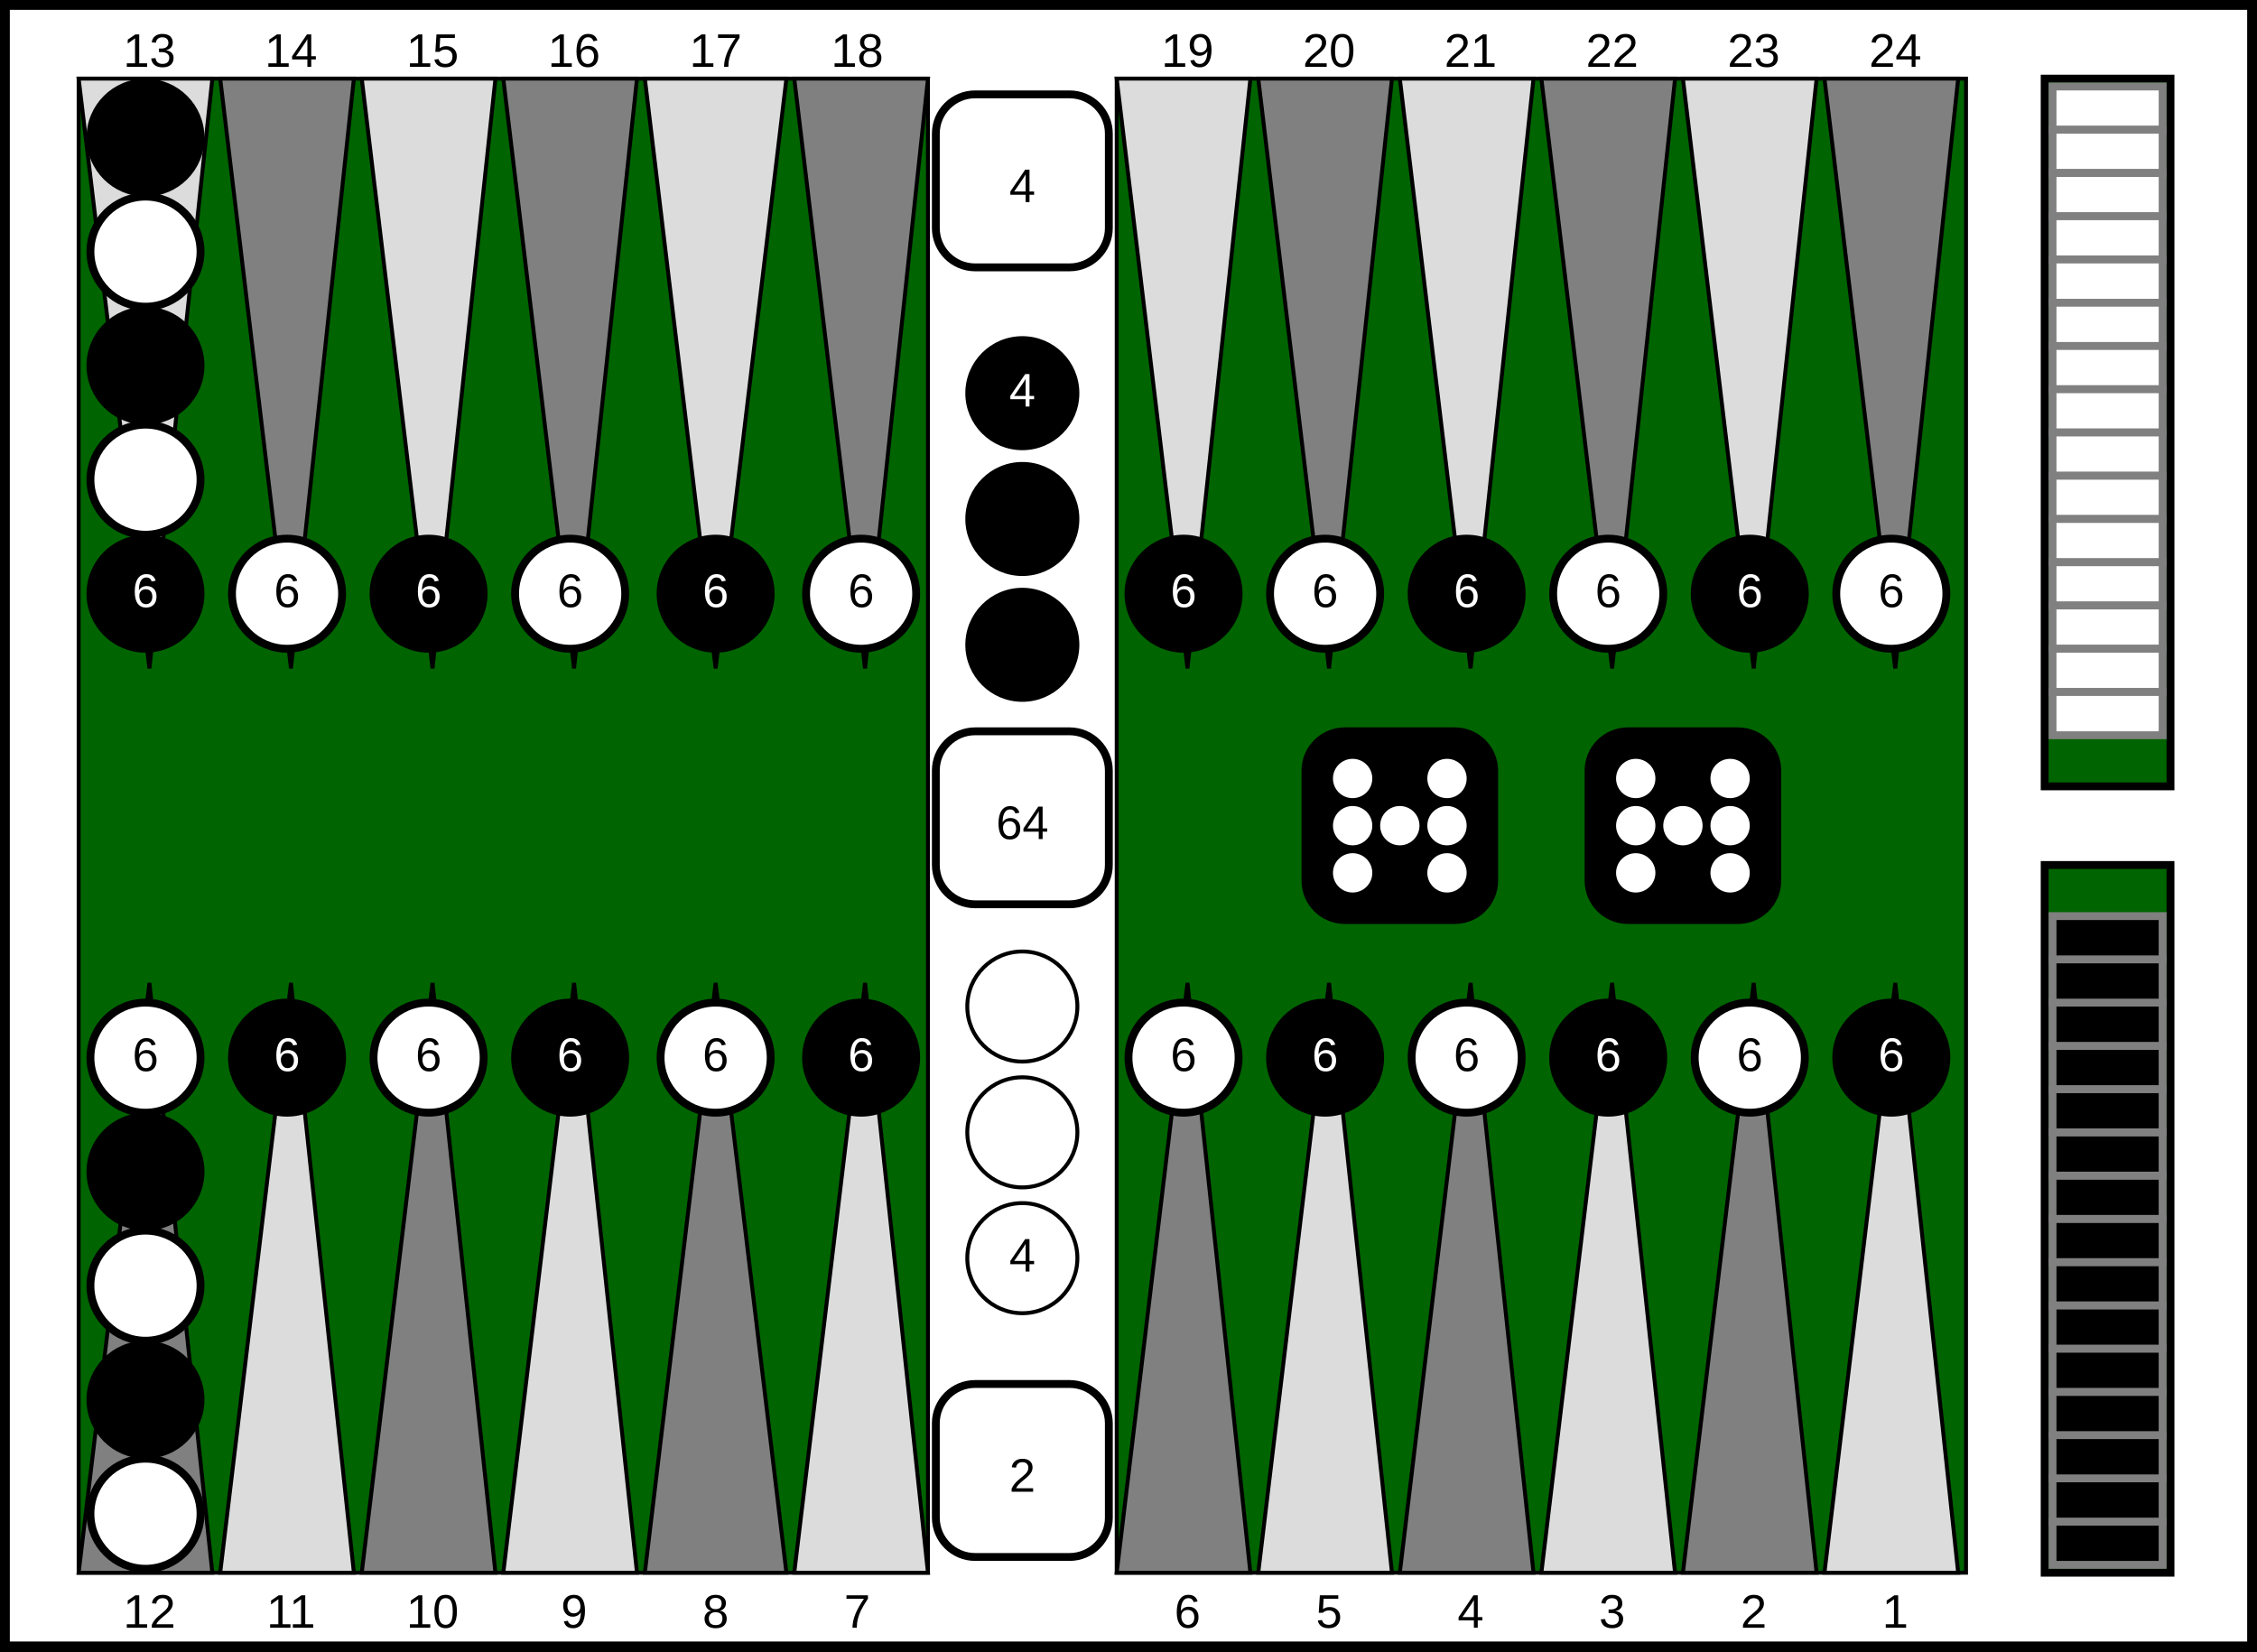
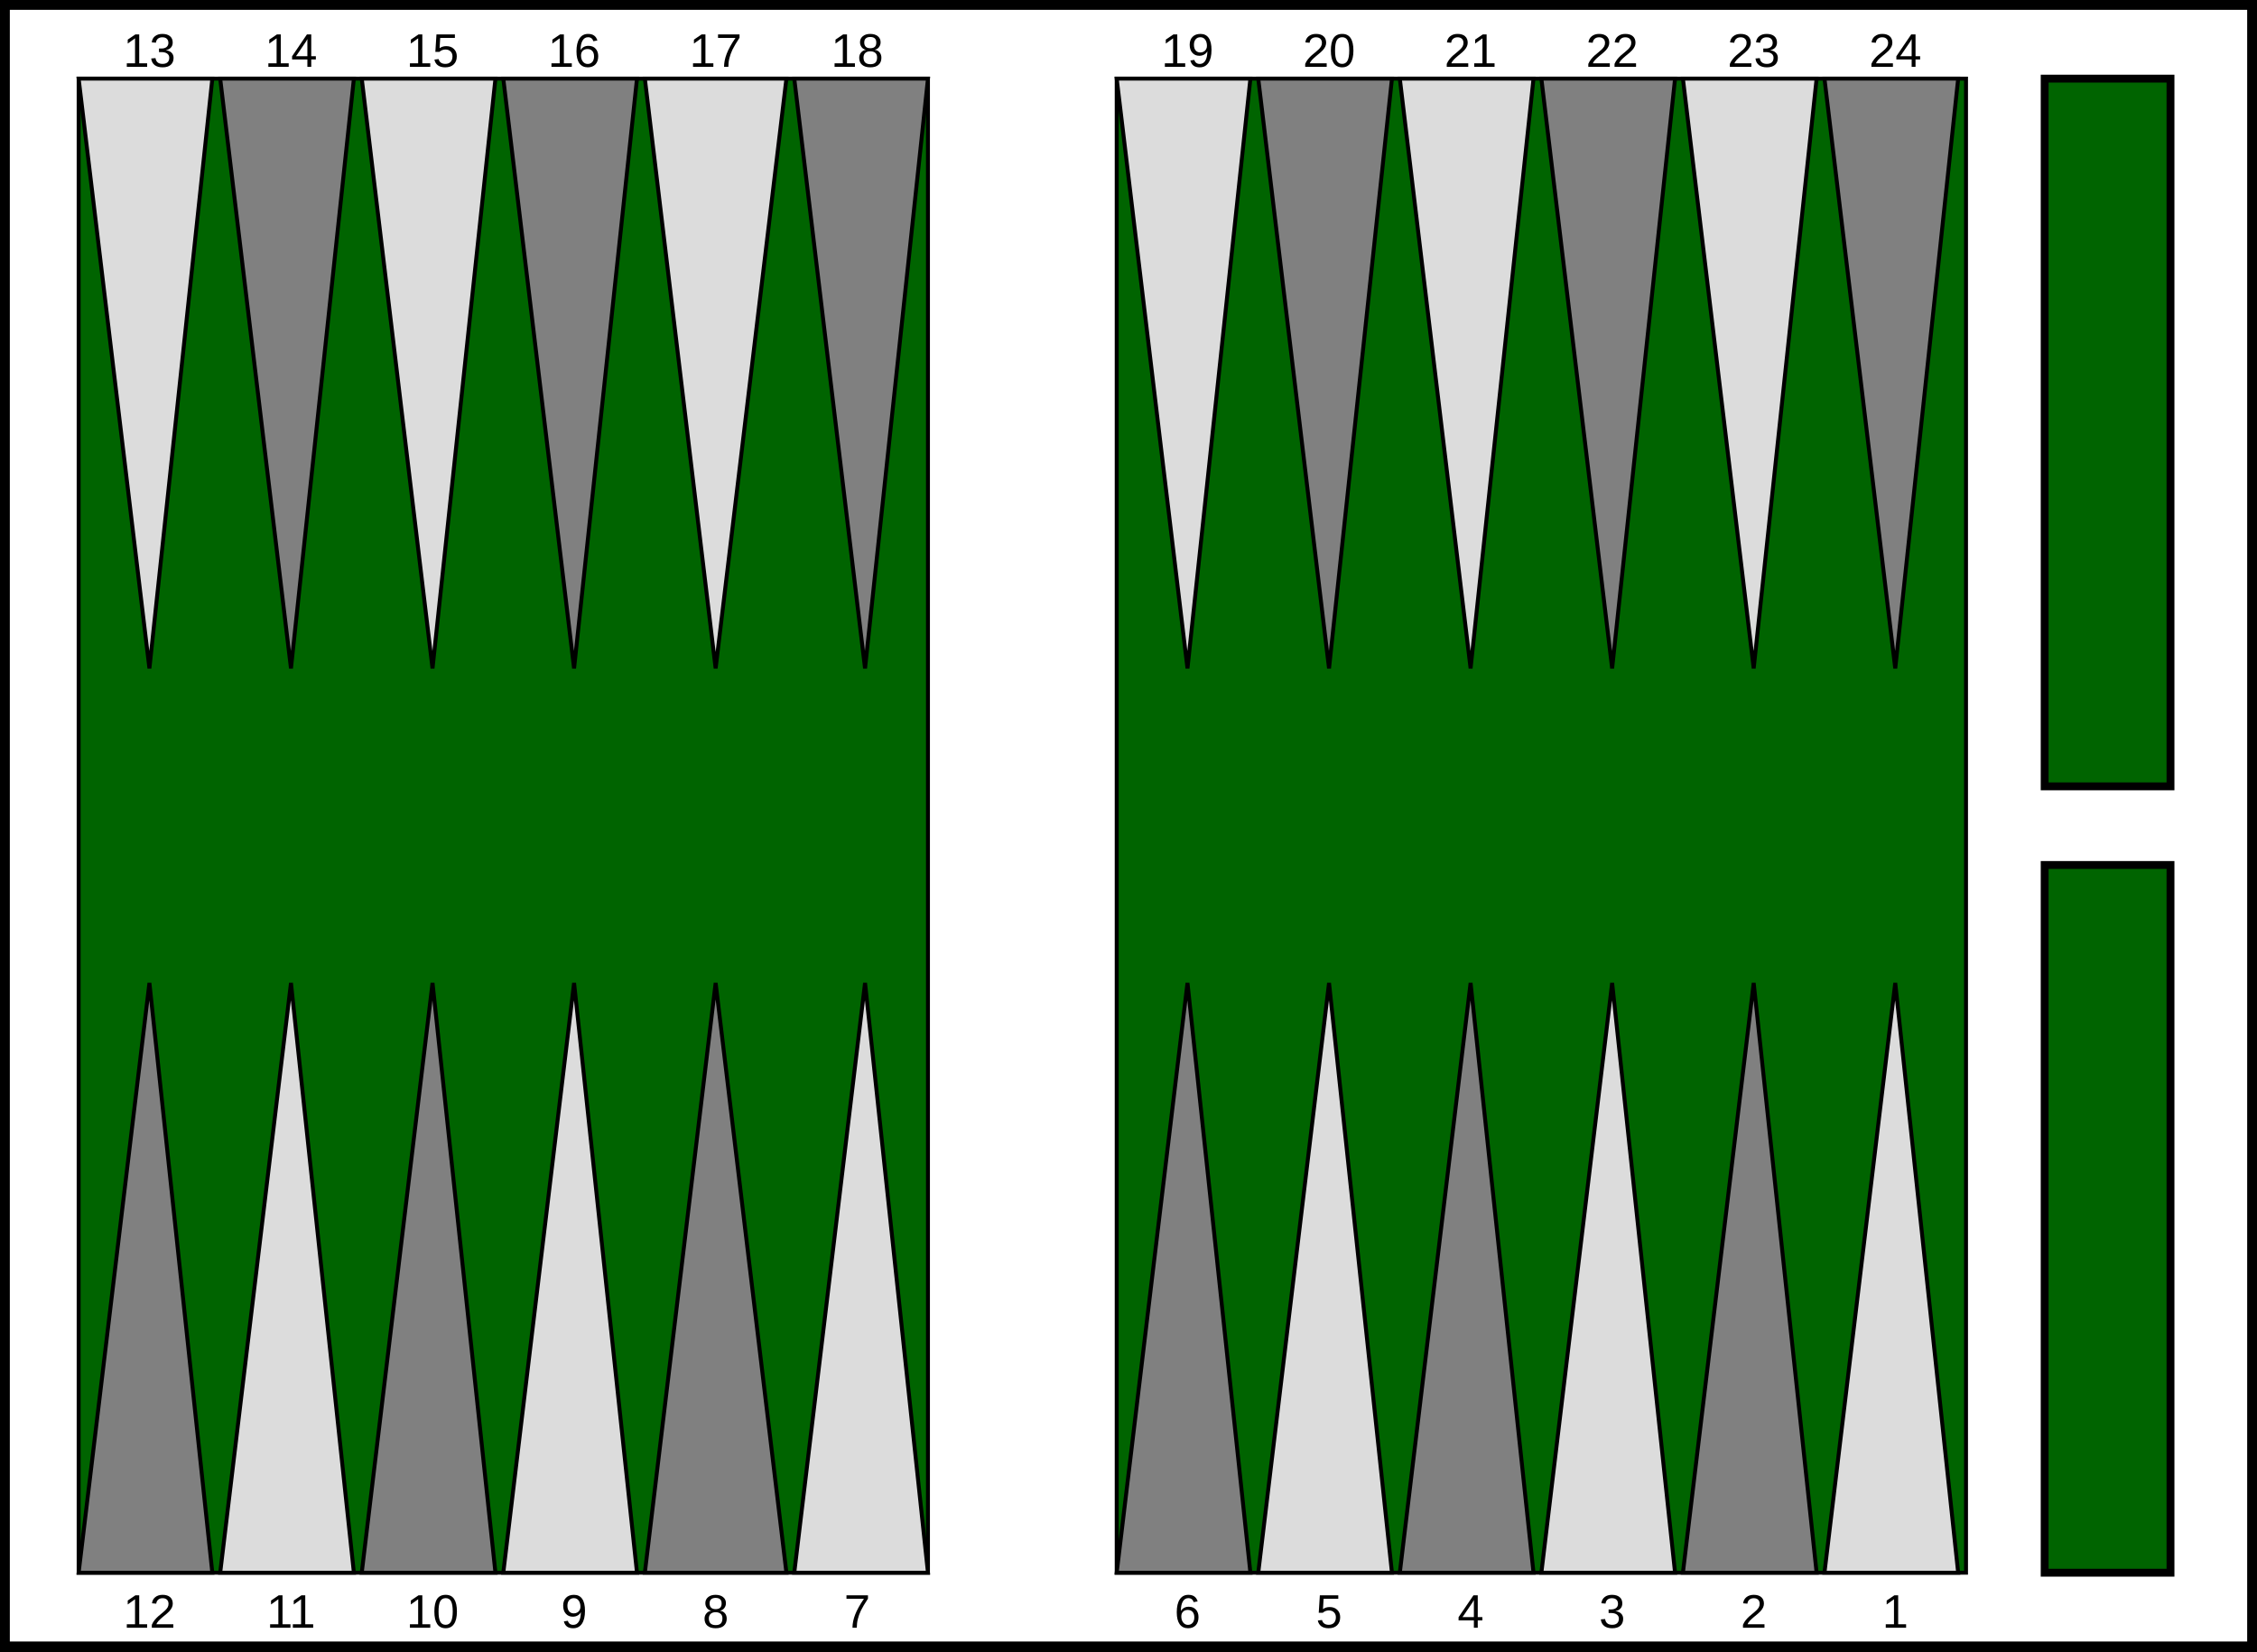
<svg xmlns="http://www.w3.org/2000/svg" version="1.1" width="574" height="420">
  <rect x="0" y="0" height="420" width="574" fill="white" stroke="black" stroke-width="5" />
  <rect x="20" y="20" height="380" width="216" fill="darkgreen" stroke="black" />
  <rect x="284" y="20" height="380" width="216" fill="darkgreen" stroke="black" />
  <polygon points="20,20 38,170 54,20" fill="gainsboro" stroke="black" />
  <polygon points="56,20 74,170 90,20" fill="grey" stroke="black" />
  <polygon points="92,20 110,170 126,20" fill="gainsboro" stroke="black" />
  <polygon points="128,20 146,170 162,20" fill="grey" stroke="black" />
  <polygon points="164,20 182,170 200,20" fill="gainsboro" stroke="black" />
  <polygon points="202,20 220,170 236,20" fill="grey" stroke="black" />
  <polygon points="284,20 302,170 318,20" fill="gainsboro" stroke="black" />
  <polygon points="320,20 338,170 354,20" fill="grey" stroke="black" />
  <polygon points="356,20 374,170 390,20" fill="gainsboro" stroke="black" />
  <polygon points="392,20 410,170 426,20" fill="grey" stroke="black" />
  <polygon points="428,20 446,170 462,20" fill="gainsboro" stroke="black" />
  <polygon points="464,20 482,170 498,20" fill="grey" stroke="black" />
  <polygon points="20,400 38,250 54,400" fill="grey" stroke="black" />
  <polygon points="56,400 74,250 90,400" fill="gainsboro" stroke="black" />
  <polygon points="92,400 110,250 126,400" fill="grey" stroke="black" />
  <polygon points="128,400 146,250 162,400" fill="gainsboro" stroke="black" />
  <polygon points="164,400 182,250 200,400" fill="grey" stroke="black" />
  <polygon points="202,400 220,250 236,400" fill="gainsboro" stroke="black" />
  <polygon points="284,400 302,250 318,400" fill="grey" stroke="black" />
  <polygon points="320,400 338,250 354,400" fill="gainsboro" stroke="black" />
  <polygon points="356,400 374,250 390,400" fill="grey" stroke="black" />
  <polygon points="392,400 410,250 426,400" fill="gainsboro" stroke="black" />
  <polygon points="428,400 446,250 462,400" fill="grey" stroke="black" />
  <polygon points="464,400 482,250 498,400" fill="gainsboro" stroke="black" />
  <text x="38" y="17" font-family="arial" text-anchor="middle">13</text>
  <text x="74" y="17" font-family="arial" text-anchor="middle">14</text>
  <text x="110" y="17" font-family="arial" text-anchor="middle">15</text>
  <text x="146" y="17" font-family="arial" text-anchor="middle">16</text>
  <text x="182" y="17" font-family="arial" text-anchor="middle">17</text>
  <text x="218" y="17" font-family="arial" text-anchor="middle">18</text>
  <text x="302" y="17" font-family="arial" text-anchor="middle">19</text>
  <text x="338" y="17" font-family="arial" text-anchor="middle">20</text>
  <text x="374" y="17" font-family="arial" text-anchor="middle">21</text>
  <text x="410" y="17" font-family="arial" text-anchor="middle">22</text>
  <text x="446" y="17" font-family="arial" text-anchor="middle">23</text>
  <text x="482" y="17" font-family="arial" text-anchor="middle">24</text>
  <text x="38" y="414" font-family="arial" text-anchor="middle">12</text>
  <text x="74" y="414" font-family="arial" text-anchor="middle">11</text>
  <text x="110" y="414" font-family="arial" text-anchor="middle">10</text>
  <text x="146" y="414" font-family="arial" text-anchor="middle">9</text>
  <text x="182" y="414" font-family="arial" text-anchor="middle">8</text>
  <text x="218" y="414" font-family="arial" text-anchor="middle">7</text>
  <text x="302" y="414" font-family="arial" text-anchor="middle">6</text>
  <text x="338" y="414" font-family="arial" text-anchor="middle">5</text>
  <text x="374" y="414" font-family="arial" text-anchor="middle">4</text>
  <text x="410" y="414" font-family="arial" text-anchor="middle">3</text>
  <text x="446" y="414" font-family="arial" text-anchor="middle">2</text>
  <text x="482" y="414" font-family="arial" text-anchor="middle">1</text>
  <rect x="520" y="220" height="180" width="32" fill="darkgreen" stroke="black" stroke-width="2" />
  <rect x="520" y="20" height="180" width="32" fill="darkgreen" stroke="black" stroke-width="2" />
-   <rect x="522" y="387" height="11" width="28" fill="black" stroke="grey" stroke-width="2" />
-   <rect x="522" y="376" height="11" width="28" fill="black" stroke="grey" stroke-width="2" />
-   <rect x="522" y="365" height="11" width="28" fill="black" stroke="grey" stroke-width="2" />
-   <rect x="522" y="354" height="11" width="28" fill="black" stroke="grey" stroke-width="2" />
-   <rect x="522" y="343" height="11" width="28" fill="black" stroke="grey" stroke-width="2" />
-   <rect x="522" y="332" height="11" width="28" fill="black" stroke="grey" stroke-width="2" />
-   <rect x="522" y="321" height="11" width="28" fill="black" stroke="grey" stroke-width="2" />
-   <rect x="522" y="310" height="11" width="28" fill="black" stroke="grey" stroke-width="2" />
-   <rect x="522" y="299" height="11" width="28" fill="black" stroke="grey" stroke-width="2" />
-   <rect x="522" y="288" height="11" width="28" fill="black" stroke="grey" stroke-width="2" />
-   <rect x="522" y="277" height="11" width="28" fill="black" stroke="grey" stroke-width="2" />
-   <rect x="522" y="266" height="11" width="28" fill="black" stroke="grey" stroke-width="2" />
-   <rect x="522" y="255" height="11" width="28" fill="black" stroke="grey" stroke-width="2" />
-   <rect x="522" y="244" height="11" width="28" fill="black" stroke="grey" stroke-width="2" />
-   <rect x="522" y="233" height="11" width="28" fill="black" stroke="grey" stroke-width="2" />
-   <rect x="522" y="22" height="11" width="28" fill="white" stroke="grey" stroke-width="2" />
-   <rect x="522" y="33" height="11" width="28" fill="white" stroke="grey" stroke-width="2" />
-   <rect x="522" y="44" height="11" width="28" fill="white" stroke="grey" stroke-width="2" />
-   <rect x="522" y="55" height="11" width="28" fill="white" stroke="grey" stroke-width="2" />
-   <rect x="522" y="66" height="11" width="28" fill="white" stroke="grey" stroke-width="2" />
-   <rect x="522" y="77" height="11" width="28" fill="white" stroke="grey" stroke-width="2" />
-   <rect x="522" y="88" height="11" width="28" fill="white" stroke="grey" stroke-width="2" />
-   <rect x="522" y="99" height="11" width="28" fill="white" stroke="grey" stroke-width="2" />
-   <rect x="522" y="110" height="11" width="28" fill="white" stroke="grey" stroke-width="2" />
-   <rect x="522" y="121" height="11" width="28" fill="white" stroke="grey" stroke-width="2" />
-   <rect x="522" y="132" height="11" width="28" fill="white" stroke="grey" stroke-width="2" />
-   <rect x="522" y="143" height="11" width="28" fill="white" stroke="grey" stroke-width="2" />
-   <rect x="522" y="154" height="11" width="28" fill="white" stroke="grey" stroke-width="2" />
-   <rect x="522" y="165" height="11" width="28" fill="white" stroke="grey" stroke-width="2" />
-   <rect x="522" y="176" height="11" width="28" fill="white" stroke="grey" stroke-width="2" />
-   <circle cx="37" cy="35" r="14" fill="black" stroke="black" stroke-width="2px" />
-   <circle cx="37" cy="64" r="14" fill="white" stroke="black" stroke-width="2px" />
-   <circle cx="37" cy="93" r="14" fill="black" stroke="black" stroke-width="2px" />
-   <circle cx="37" cy="122" r="14" fill="white" stroke="black" stroke-width="2px" />
-   <circle cx="37" cy="151" r="14" fill="black" stroke="black" stroke-width="2px" />
-   <text x="37" y="151" fill="white" font-family="arial" text-anchor="middle" dominant-baseline="middle">6</text>
-   <circle cx="73" cy="151" r="14" fill="white" stroke="black" stroke-width="2px" />
-   <text x="73" y="151" fill="black" font-family="arial" text-anchor="middle" dominant-baseline="middle">6</text>
-   <circle cx="109" cy="151" r="14" fill="black" stroke="black" stroke-width="2px" />
-   <text x="109" y="151" fill="white" font-family="arial" text-anchor="middle" dominant-baseline="middle">6</text>
-   <circle cx="145" cy="151" r="14" fill="white" stroke="black" stroke-width="2px" />
-   <text x="145" y="151" fill="black" font-family="arial" text-anchor="middle" dominant-baseline="middle">6</text>
-   <circle cx="182" cy="151" r="14" fill="black" stroke="black" stroke-width="2px" />
-   <text x="182" y="151" fill="white" font-family="arial" text-anchor="middle" dominant-baseline="middle">6</text>
-   <circle cx="219" cy="151" r="14" fill="white" stroke="black" stroke-width="2px" />
-   <text x="219" y="151" fill="black" font-family="arial" text-anchor="middle" dominant-baseline="middle">6</text>
-   <circle cx="301" cy="151" r="14" fill="black" stroke="black" stroke-width="2px" />
-   <text x="301" y="151" fill="white" font-family="arial" text-anchor="middle" dominant-baseline="middle">6</text>
-   <circle cx="337" cy="151" r="14" fill="white" stroke="black" stroke-width="2px" />
-   <text x="337" y="151" fill="black" font-family="arial" text-anchor="middle" dominant-baseline="middle">6</text>
-   <circle cx="373" cy="151" r="14" fill="black" stroke="black" stroke-width="2px" />
-   <text x="373" y="151" fill="white" font-family="arial" text-anchor="middle" dominant-baseline="middle">6</text>
-   <circle cx="409" cy="151" r="14" fill="white" stroke="black" stroke-width="2px" />
-   <text x="409" y="151" fill="black" font-family="arial" text-anchor="middle" dominant-baseline="middle">6</text>
-   <circle cx="445" cy="151" r="14" fill="black" stroke="black" stroke-width="2px" />
-   <text x="445" y="151" fill="white" font-family="arial" text-anchor="middle" dominant-baseline="middle">6</text>
-   <circle cx="481" cy="151" r="14" fill="white" stroke="black" stroke-width="2px" />
-   <text x="481" y="151" fill="black" font-family="arial" text-anchor="middle" dominant-baseline="middle">6</text>
-   <circle cx="37" cy="385" r="14" fill="white" stroke="black" stroke-width="2px" />
-   <circle cx="37" cy="356" r="14" fill="black" stroke="black" stroke-width="2px" />
-   <circle cx="37" cy="327" r="14" fill="white" stroke="black" stroke-width="2px" />
-   <circle cx="37" cy="298" r="14" fill="black" stroke="black" stroke-width="2px" />
-   <circle cx="37" cy="269" r="14" fill="white" stroke="black" stroke-width="2px" />
-   <text x="37" y="269" fill="black" font-family="arial" text-anchor="middle" dominant-baseline="middle">6</text>
-   <circle cx="73" cy="269" r="14" fill="black" stroke="black" stroke-width="2px" />
-   <text x="73" y="269" fill="white" font-family="arial" text-anchor="middle" dominant-baseline="middle">6</text>
-   <circle cx="109" cy="269" r="14" fill="white" stroke="black" stroke-width="2px" />
-   <text x="109" y="269" fill="black" font-family="arial" text-anchor="middle" dominant-baseline="middle">6</text>
-   <circle cx="145" cy="269" r="14" fill="black" stroke="black" stroke-width="2px" />
-   <text x="145" y="269" fill="white" font-family="arial" text-anchor="middle" dominant-baseline="middle">6</text>
-   <circle cx="182" cy="269" r="14" fill="white" stroke="black" stroke-width="2px" />
-   <text x="182" y="269" fill="black" font-family="arial" text-anchor="middle" dominant-baseline="middle">6</text>
-   <circle cx="219" cy="269" r="14" fill="black" stroke="black" stroke-width="2px" />
-   <text x="219" y="269" fill="white" font-family="arial" text-anchor="middle" dominant-baseline="middle">6</text>
-   <circle cx="301" cy="269" r="14" fill="white" stroke="black" stroke-width="2px" />
-   <text x="301" y="269" fill="black" font-family="arial" text-anchor="middle" dominant-baseline="middle">6</text>
-   <circle cx="337" cy="269" r="14" fill="black" stroke="black" stroke-width="2px" />
-   <text x="337" y="269" fill="white" font-family="arial" text-anchor="middle" dominant-baseline="middle">6</text>
-   <circle cx="373" cy="269" r="14" fill="white" stroke="black" stroke-width="2px" />
-   <text x="373" y="269" fill="black" font-family="arial" text-anchor="middle" dominant-baseline="middle">6</text>
-   <circle cx="409" cy="269" r="14" fill="black" stroke="black" stroke-width="2px" />
-   <text x="409" y="269" fill="white" font-family="arial" text-anchor="middle" dominant-baseline="middle">6</text>
-   <circle cx="445" cy="269" r="14" fill="white" stroke="black" stroke-width="2px" />
-   <text x="445" y="269" fill="black" font-family="arial" text-anchor="middle" dominant-baseline="middle">6</text>
-   <circle cx="481" cy="269" r="14" fill="black" stroke="black" stroke-width="2px" />
-   <text x="481" y="269" fill="white" font-family="arial" text-anchor="middle" dominant-baseline="middle">6</text>
-   <rect x="238" y="186" height="44" width="44" fill="white" stroke="black" stroke-width="2px" rx="10" ry="10" />
-   <text x="260" y="210" font-family="arial" text-anchor="middle" dominant-baseline="middle">64</text>
-   <rect x="238" y="352" height="44" width="44" fill="white" stroke="black" stroke-width="2px" rx="10" ry="10" />
-   <text x="260" y="376" font-family="arial" text-anchor="middle" dominant-baseline="middle">2</text>
-   <rect x="238" y="24" height="44" width="44" fill="white" stroke="black" stroke-width="2px" rx="10" ry="10" />
-   <text x="260" y="48" font-family="arial" text-anchor="middle" dominant-baseline="middle">4</text>
-   <circle cx="260" cy="164" r="14" fill="black" stroke="black" stroke-width="black" />
-   <circle cx="260" cy="132" r="14" fill="black" stroke="black" stroke-width="black" />
-   <circle cx="260" cy="100" r="14" fill="black" stroke="black" stroke-width="black" />
-   <text x="260" y="100" fill="white" font-family="arial" text-anchor="middle" dominant-baseline="middle">4</text>
-   <circle cx="260" cy="256" r="14" fill="white" stroke="black" stroke-width="black" />
-   <circle cx="260" cy="288" r="14" fill="white" stroke="black" stroke-width="black" />
-   <circle cx="260" cy="320" r="14" fill="white" stroke="black" stroke-width="black" />
-   <text x="260" y="320" fill="black" font-family="arial" text-anchor="middle" dominant-baseline="middle">4</text>
-   <rect x="332" y="186" height="48" width="48" fill="black" stroke="black" stroke-width="2px" rx="10" ry="10" />
-   <circle cx="356" cy="210" r="5" fill="white" />
-   <circle cx="368" cy="198" r="5" fill="white" />
-   <circle cx="344" cy="222" r="5" fill="white" />
-   <circle cx="368" cy="222" r="5" fill="white" />
-   <circle cx="344" cy="198" r="5" fill="white" />
-   <circle cx="368" cy="210" r="5" fill="white" />
-   <circle cx="344" cy="210" r="5" fill="white" />
-   <rect x="404" y="186" height="48" width="48" fill="black" stroke="black" stroke-width="2px" rx="10" ry="10" />
-   <circle cx="428" cy="210" r="5" fill="white" />
-   <circle cx="440" cy="198" r="5" fill="white" />
-   <circle cx="416" cy="222" r="5" fill="white" />
-   <circle cx="440" cy="222" r="5" fill="white" />
-   <circle cx="416" cy="198" r="5" fill="white" />
-   <circle cx="440" cy="210" r="5" fill="white" />
-   <circle cx="416" cy="210" r="5" fill="white" />
</svg>
